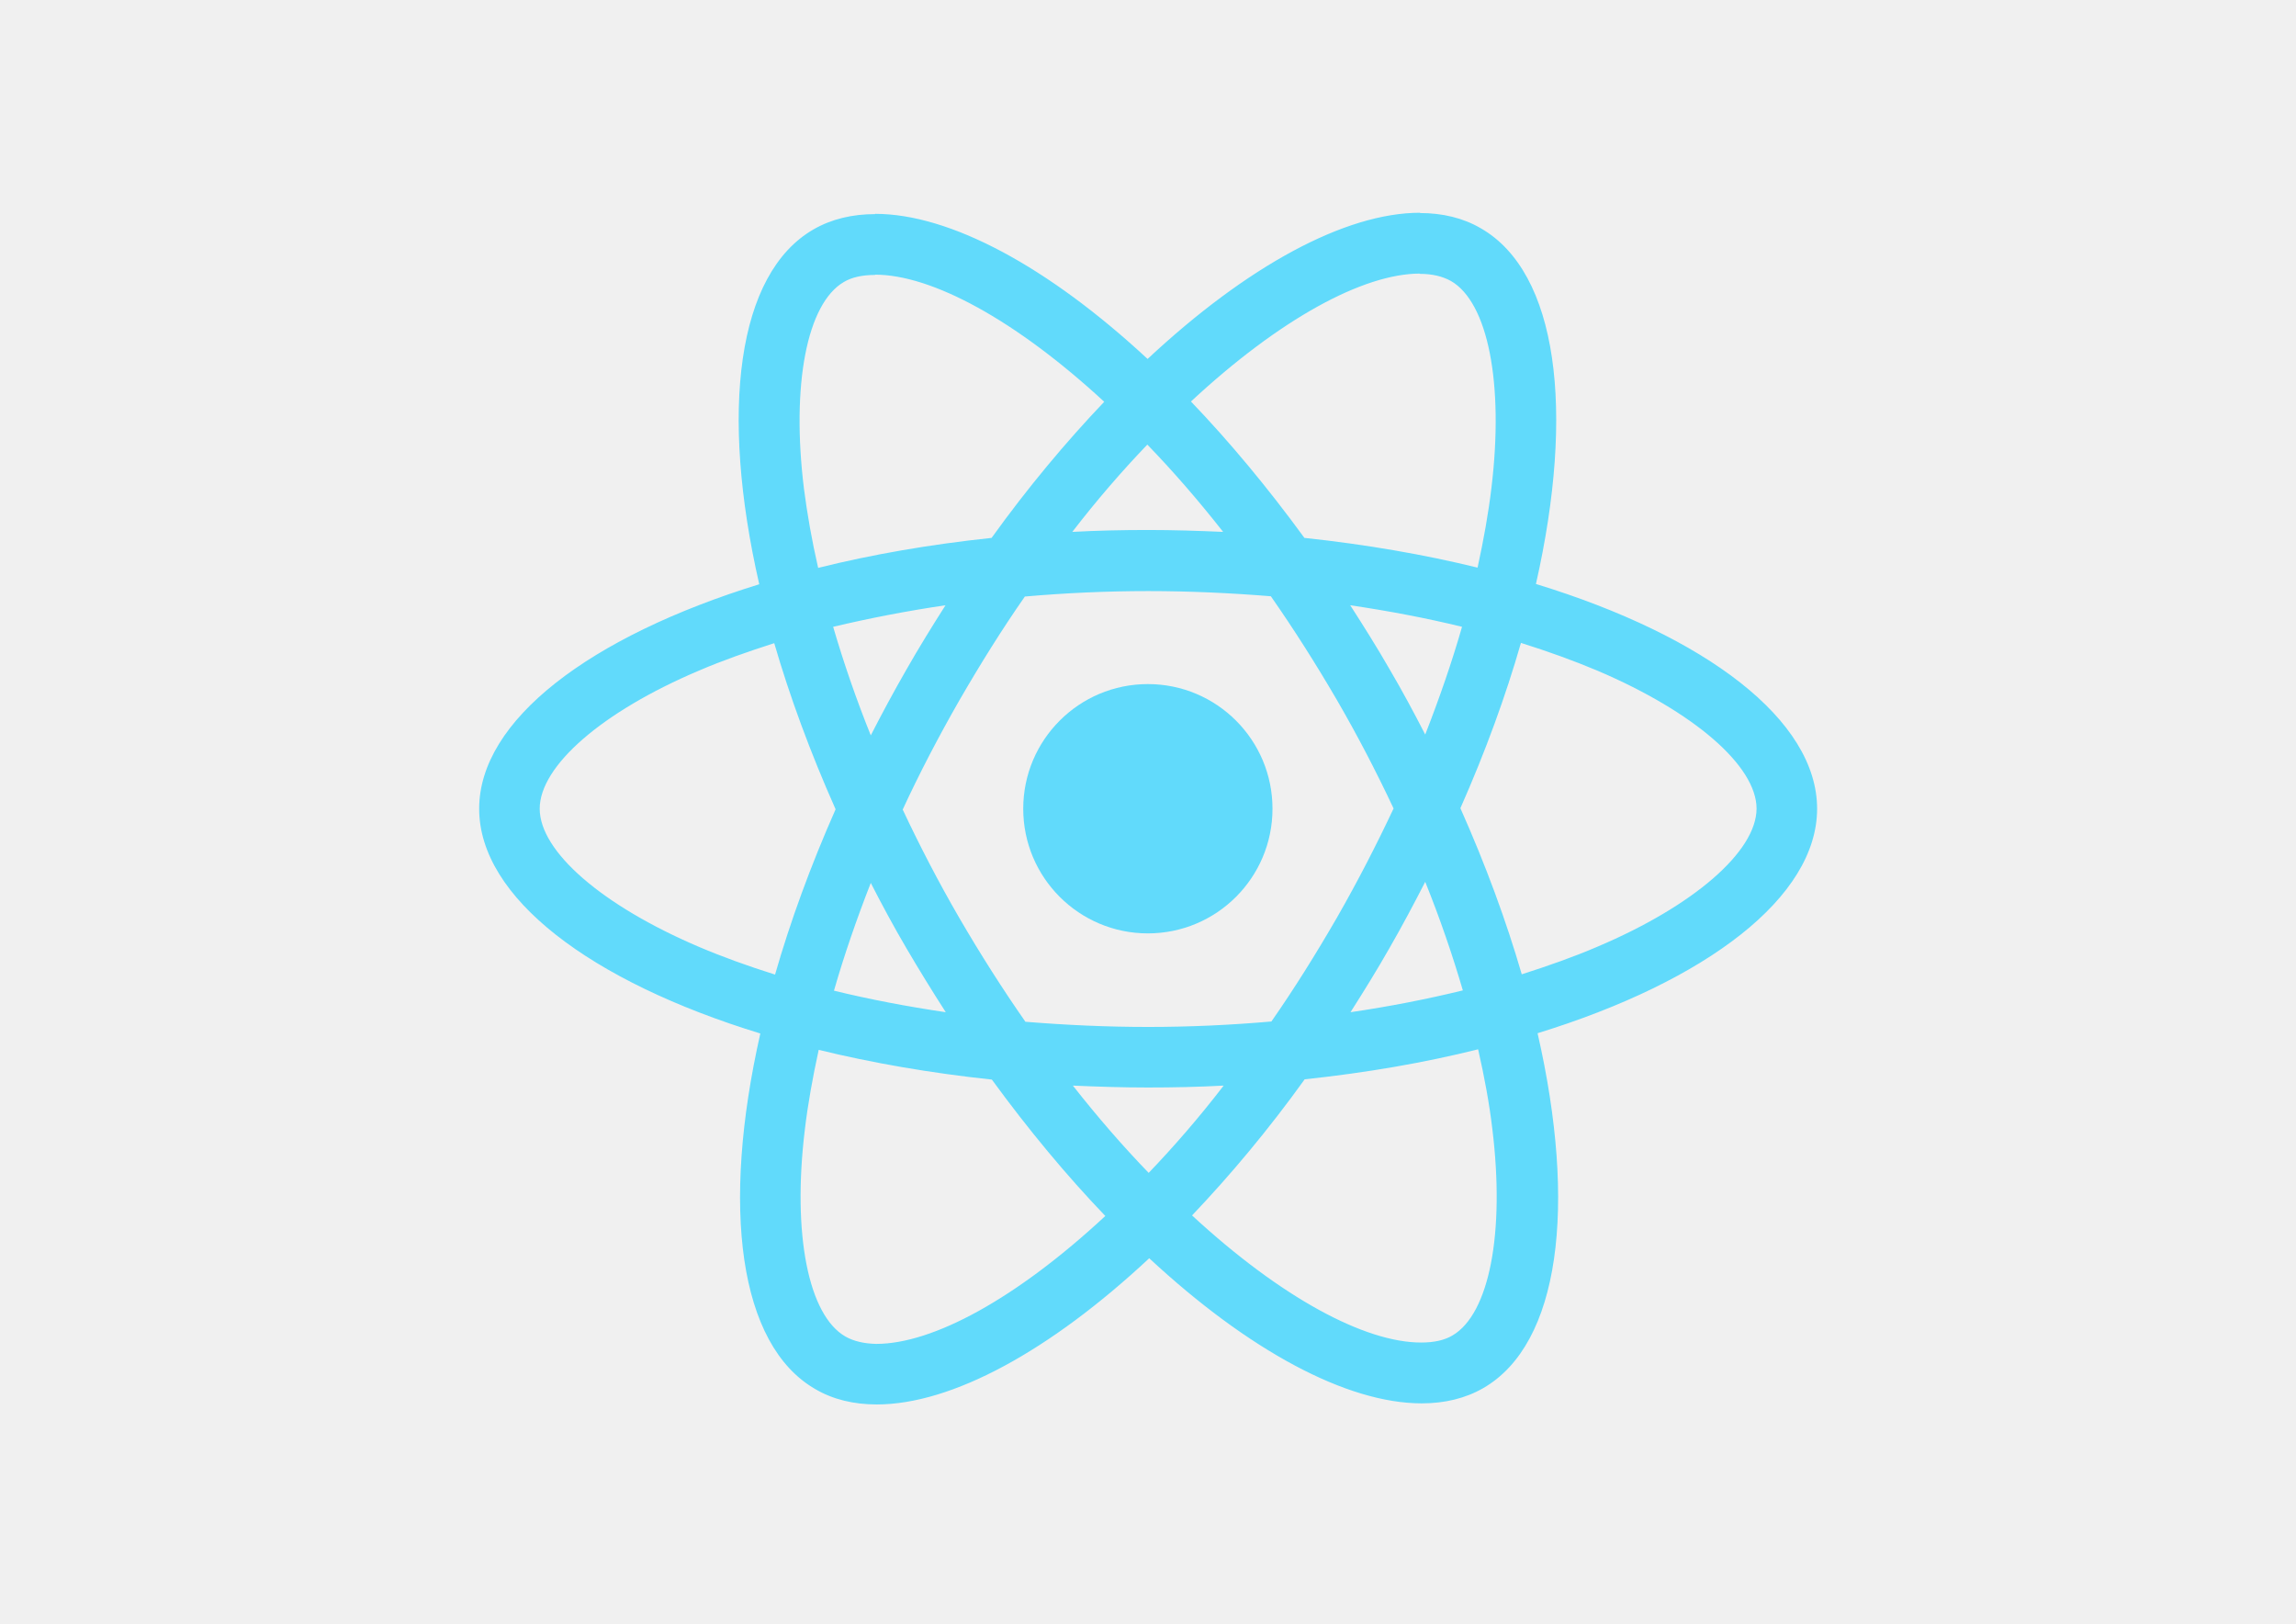
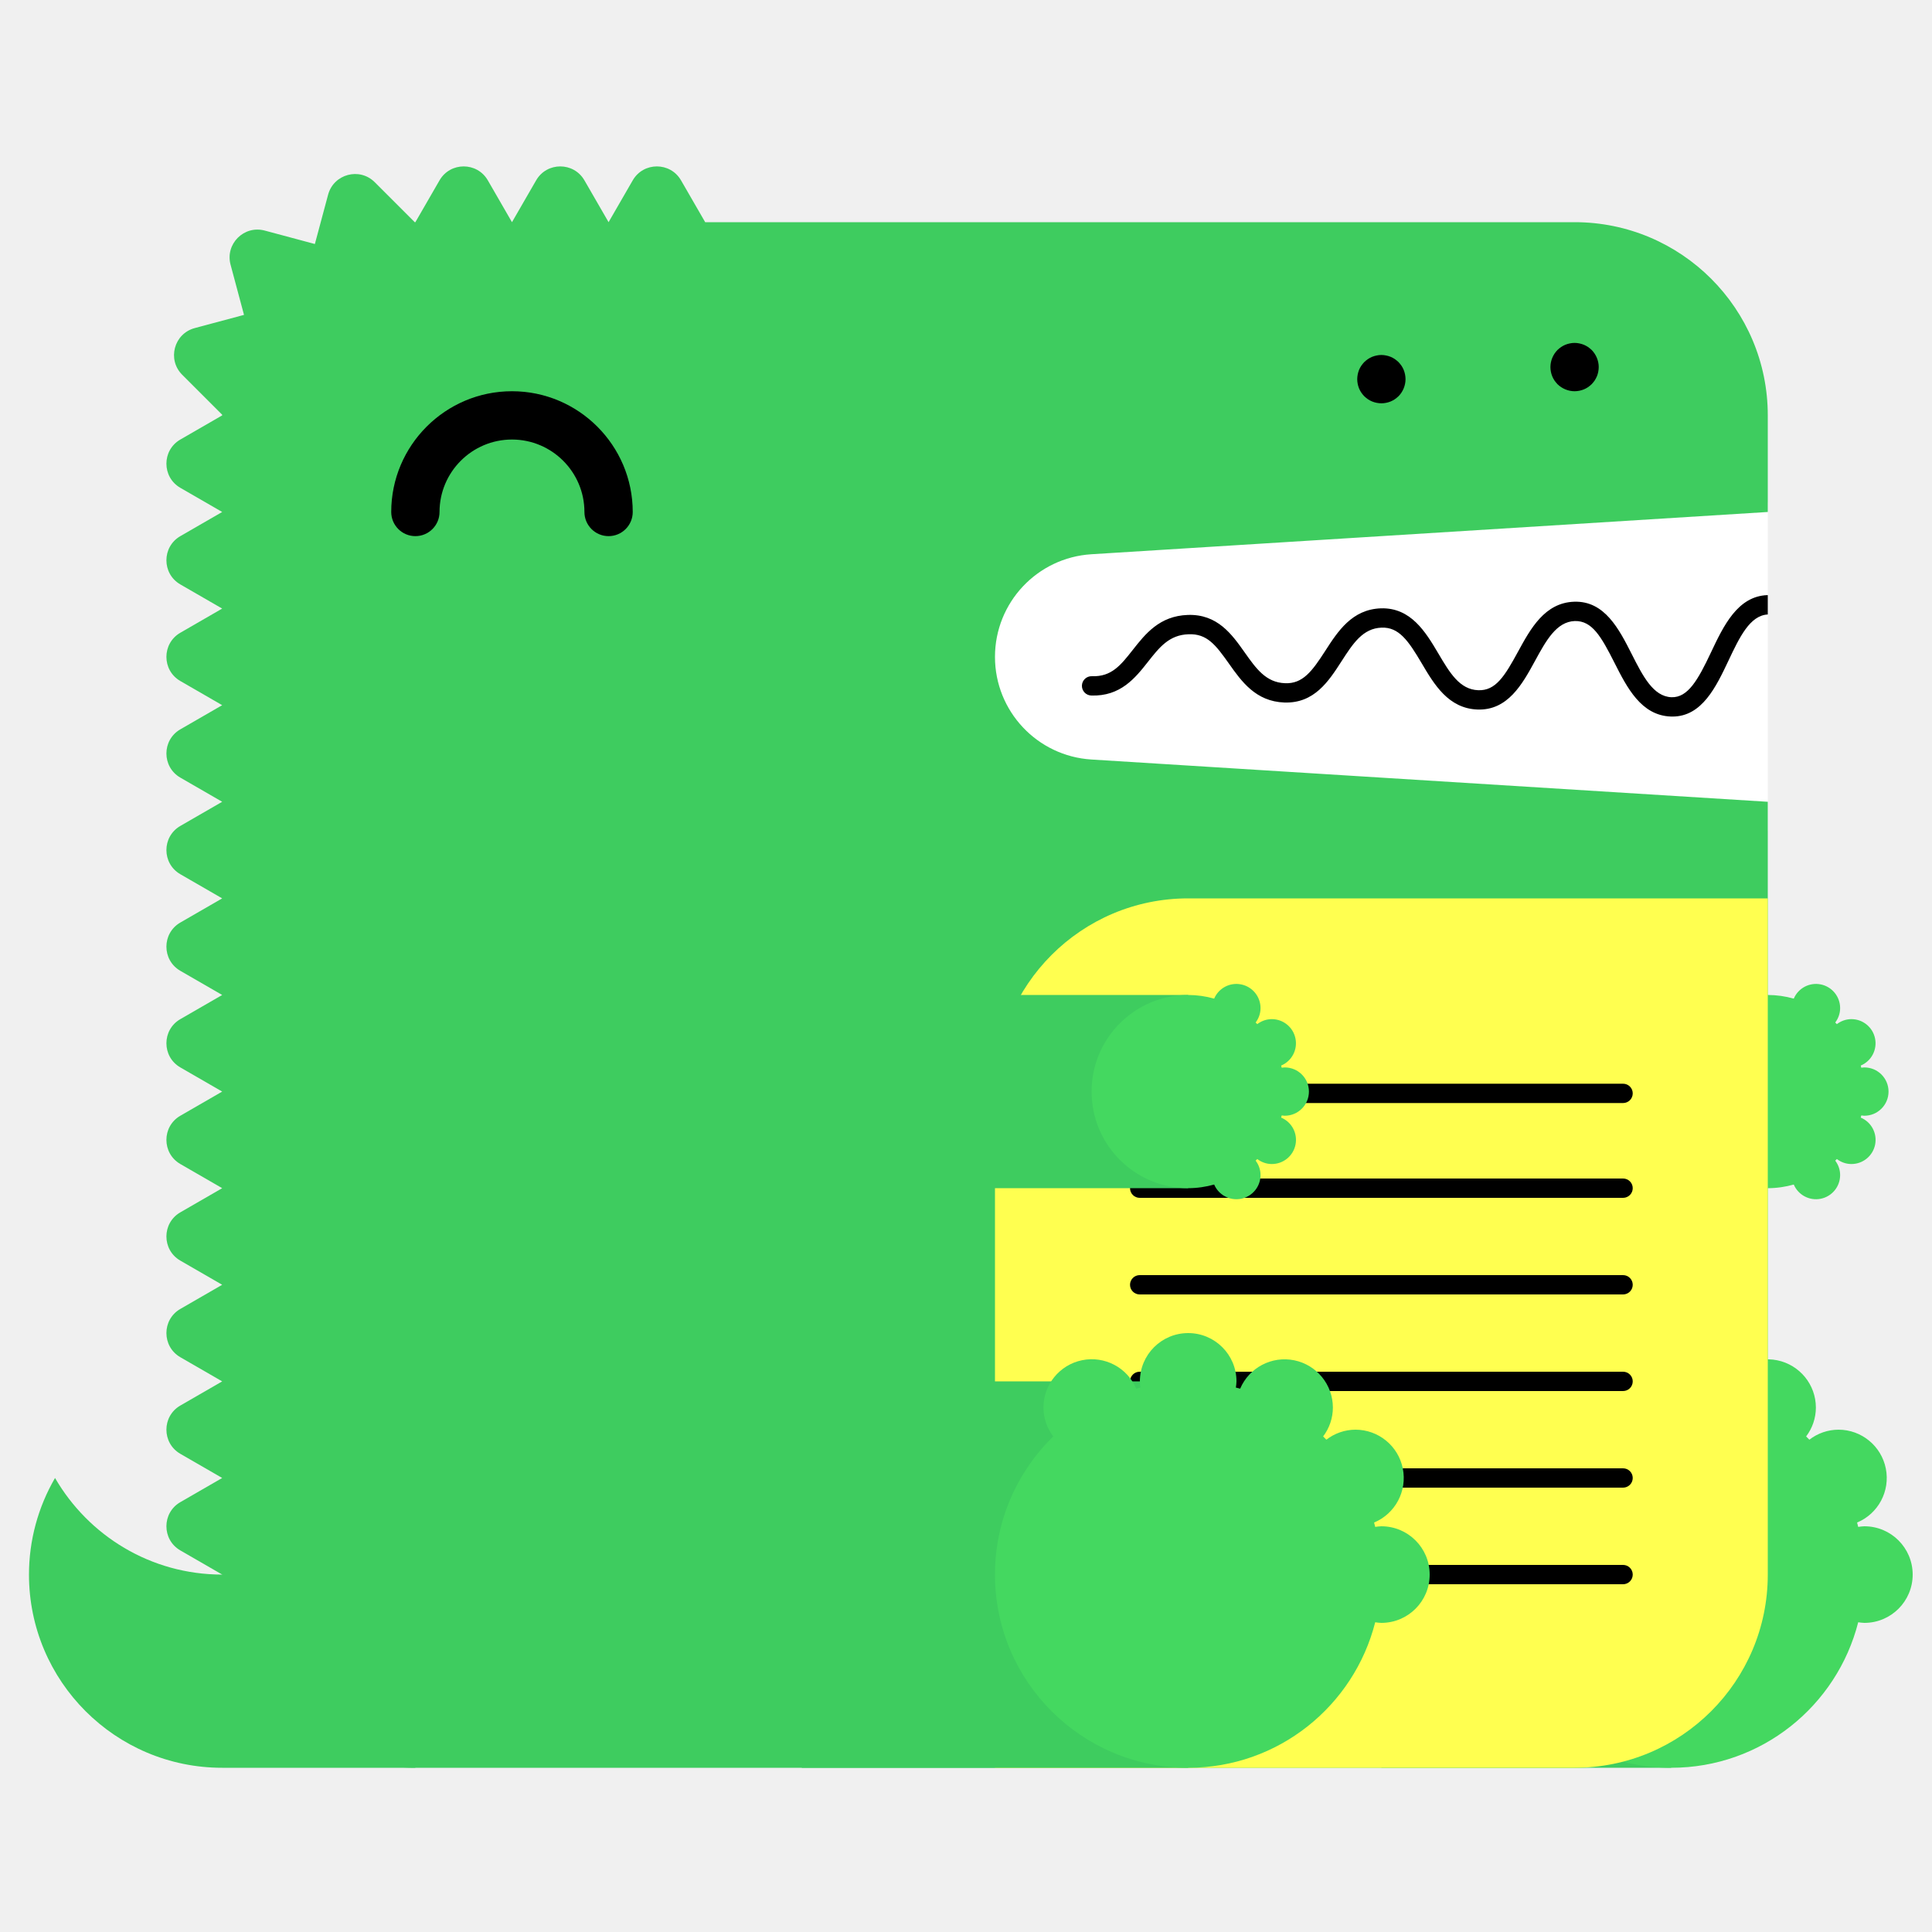
- <svg xmlns="http://www.w3.org/2000/svg" viewBox="0 0 841.9 595.3">
-   <g fill="#61DAFB">
-     <path d="M666.3 296.5c0-32.5-40.7-63.3-103.1-82.4 14.4-63.6 8-114.2-20.2-130.4-6.5-3.8-14.1-5.6-22.4-5.6v22.3c4.6 0 8.3.9 11.4 2.6 13.6 7.8 19.5 37.5 14.9 75.7-1.1 9.4-2.9 19.3-5.1 29.4-19.6-4.8-41-8.5-63.5-10.9-13.5-18.5-27.5-35.3-41.6-50 32.6-30.3 63.2-46.9 84-46.9V78c-27.5 0-63.5 19.6-99.9 53.6-36.4-33.8-72.4-53.2-99.9-53.2v22.3c20.7 0 51.4 16.5 84 46.6-14 14.7-28 31.4-41.3 49.9-22.6 2.4-44 6.1-63.6 11-2.3-10-4-19.7-5.2-29-4.7-38.2 1.1-67.9 14.6-75.8 3-1.8 6.9-2.6 11.5-2.6V78.5c-8.4 0-16 1.8-22.6 5.6-28.1 16.2-34.4 66.7-19.9 130.1-62.2 19.2-102.7 49.9-102.7 82.3 0 32.5 40.7 63.3 103.1 82.4-14.4 63.6-8 114.2 20.2 130.4 6.5 3.8 14.1 5.6 22.5 5.6 27.5 0 63.5-19.6 99.9-53.6 36.4 33.8 72.4 53.2 99.9 53.2 8.4 0 16-1.8 22.6-5.6 28.1-16.2 34.4-66.7 19.9-130.1 62-19.1 102.5-49.9 102.5-82.3zm-130.2-66.7c-3.7 12.9-8.3 26.2-13.5 39.5-4.1-8-8.4-16-13.1-24-4.6-8-9.5-15.8-14.4-23.4 14.2 2.1 27.9 4.7 41 7.9zm-45.8 106.5c-7.8 13.5-15.8 26.3-24.1 38.2-14.9 1.3-30 2-45.2 2-15.1 0-30.2-.7-45-1.9-8.3-11.9-16.4-24.6-24.2-38-7.6-13.1-14.5-26.4-20.8-39.8 6.2-13.4 13.2-26.8 20.7-39.9 7.8-13.5 15.8-26.3 24.1-38.2 14.9-1.3 30-2 45.2-2 15.1 0 30.2.7 45 1.9 8.3 11.9 16.4 24.6 24.2 38 7.6 13.1 14.5 26.4 20.8 39.8-6.3 13.4-13.2 26.8-20.7 39.9zm32.3-13c5.4 13.4 10 26.8 13.8 39.8-13.1 3.2-26.9 5.9-41.2 8 4.9-7.7 9.8-15.6 14.4-23.7 4.6-8 8.9-16.1 13-24.1zM421.2 430c-9.3-9.6-18.6-20.3-27.8-32 9 .4 18.2.7 27.5.7 9.4 0 18.7-.2 27.8-.7-9 11.7-18.3 22.4-27.5 32zm-74.4-58.9c-14.2-2.1-27.9-4.7-41-7.9 3.7-12.9 8.3-26.2 13.5-39.5 4.1 8 8.4 16 13.1 24 4.7 8 9.5 15.8 14.4 23.4zM420.7 163c9.3 9.6 18.6 20.3 27.8 32-9-.4-18.2-.7-27.5-.7-9.4 0-18.7.2-27.8.7 9-11.7 18.3-22.4 27.5-32zm-74 58.9c-4.9 7.7-9.8 15.6-14.4 23.7-4.6 8-8.9 16-13 24-5.4-13.4-10-26.8-13.8-39.8 13.1-3.1 26.9-5.8 41.2-7.9zm-90.5 125.2c-35.4-15.1-58.3-34.9-58.3-50.6 0-15.7 22.9-35.6 58.3-50.6 8.6-3.7 18-7 27.7-10.1 5.7 19.6 13.2 40 22.5 60.9-9.2 20.8-16.6 41.1-22.2 60.6-9.9-3.1-19.3-6.5-28-10.2zM310 490c-13.6-7.8-19.5-37.5-14.9-75.7 1.1-9.4 2.9-19.3 5.1-29.4 19.6 4.8 41 8.5 63.5 10.9 13.5 18.5 27.5 35.3 41.6 50-32.6 30.3-63.2 46.9-84 46.9-4.5-.1-8.3-1-11.3-2.7zm237.2-76.2c4.7 38.2-1.1 67.9-14.6 75.8-3 1.8-6.9 2.6-11.5 2.6-20.7 0-51.4-16.5-84-46.6 14-14.7 28-31.4 41.3-49.9 22.6-2.4 44-6.1 63.6-11 2.3 10.1 4.1 19.8 5.2 29.1zm38.5-66.7c-8.6 3.7-18 7-27.7 10.1-5.7-19.6-13.2-40-22.5-60.9 9.2-20.8 16.6-41.1 22.2-60.6 9.9 3.1 19.3 6.5 28.1 10.2 35.4 15.1 58.3 34.9 58.3 50.6-.1 15.7-23 35.6-58.4 50.6zM320.8 78.4z" />
-     <circle cx="420.9" cy="296.5" r="45.7" />
-     <path d="M520.5 78.1z" />
+ <svg xmlns="http://www.w3.org/2000/svg" width="200" height="200" viewBox="0 0 200 200">
+   <g fill="none" fill-rule="evenodd">
+     <path fill="#FFF" d="M99 52h84v34H99z" />
+     <path d="M23 163c-7.398 0-13.843-4.027-17.303-10A19.886 19.886 0 0 0 3 163c0 11.046 8.954 20 20 20h20v-20H23z" fill="#3ECC5F" />
+     <path d="M112.98 57.376L183 53V43c0-11.046-8.954-20-20-20H73l-2.5-4.33c-1.112-1.925-3.889-1.925-5 0L63 23l-2.5-4.33c-1.111-1.925-3.889-1.925-5 0L53 23l-2.5-4.33c-1.111-1.925-3.889-1.925-5 0L43 23c-.022 0-.042.003-.065.003l-4.142-4.141c-1.57-1.571-4.252-.853-4.828 1.294l-1.369 5.104-5.192-1.392c-2.148-.575-4.111 1.389-3.535 3.536l1.39 5.193-5.102 1.367c-2.148.576-2.867 3.259-1.296 4.83l4.142 4.142c0 .021-.003.042-.003.064l-4.33 2.5c-1.925 1.111-1.925 3.889 0 5L23 53l-4.33 2.5c-1.925 1.111-1.925 3.889 0 5L23 63l-4.33 2.5c-1.925 1.111-1.925 3.889 0 5L23 73l-4.33 2.5c-1.925 1.111-1.925 3.889 0 5L23 83l-4.33 2.5c-1.925 1.111-1.925 3.889 0 5L23 93l-4.33 2.5c-1.925 1.111-1.925 3.889 0 5L23 103l-4.33 2.5c-1.925 1.111-1.925 3.889 0 5L23 113l-4.33 2.5c-1.925 1.111-1.925 3.889 0 5L23 123l-4.33 2.5c-1.925 1.111-1.925 3.889 0 5L23 133l-4.33 2.5c-1.925 1.111-1.925 3.889 0 5L23 143l-4.33 2.5c-1.925 1.111-1.925 3.889 0 5L23 153l-4.33 2.5c-1.925 1.111-1.925 3.889 0 5L23 163c0 11.046 8.954 20 20 20h120c11.046 0 20-8.954 20-20V83l-70.02-4.376A10.645 10.645 0 0 1 103 68c0-5.621 4.37-10.273 9.98-10.624" fill="#3ECC5F" />
+     <path fill="#3ECC5F" d="M143 183h30v-40h-30z" />
+     <path d="M193 158c-.219 0-.428.037-.639.064-.038-.15-.074-.301-.116-.451A5 5 0 0 0 190.32 148a4.96 4.96 0 0 0-3.016 1.036 26.531 26.531 0 0 0-.335-.336 4.955 4.955 0 0 0 1.011-2.987 5 5 0 0 0-9.599-1.959c-.148-.042-.297-.077-.445-.115.027-.211.064-.42.064-.639a5 5 0 0 0-5-5 5 5 0 0 0-5 5c0 .219.037.428.064.639-.148.038-.297.073-.445.115a4.998 4.998 0 0 0-9.599 1.959c0 1.125.384 2.151 1.011 2.987-3.717 3.632-6.031 8.693-6.031 14.3 0 11.046 8.954 20 20 20 9.339 0 17.16-6.41 19.361-15.064.211.027.42.064.639.064a5 5 0 0 0 5-5 5 5 0 0 0-5-5" fill="#44D860" />
+     <path fill="#3ECC5F" d="M153 123h30v-20h-30z" />
+     <path d="M193 115.5a2.5 2.5 0 1 0 0-5c-.109 0-.214.019-.319.032-.02-.075-.037-.15-.058-.225a2.501 2.501 0 0 0-.963-4.807c-.569 0-1.088.197-1.508.518a6.653 6.653 0 0 0-.168-.168c.314-.417.506-.931.506-1.494a2.5 2.5 0 0 0-4.8-.979A9.987 9.987 0 0 0 183 103c-5.522 0-10 4.478-10 10s4.478 10 10 10c.934 0 1.833-.138 2.69-.377a2.5 2.5 0 0 0 4.8-.979c0-.563-.192-1.077-.506-1.494.057-.055.113-.111.168-.168.42.321.939.518 1.508.518a2.5 2.5 0 0 0 .963-4.807c.021-.074.038-.15.058-.225.105.013.21.032.319.032" fill="#44D860" />
+     <path d="M63 55.5a2.5 2.5 0 0 1-2.5-2.5c0-4.136-3.364-7.5-7.5-7.5s-7.5 3.364-7.5 7.5a2.5 2.5 0 1 1-5 0c0-6.893 5.607-12.5 12.5-12.5S65.5 46.107 65.5 53a2.5 2.5 0 0 1-2.5 2.5" fill="#000" />
+     <path d="M103 183h60c11.046 0 20-8.954 20-20V93h-60c-11.046 0-20 8.954-20 20v70z" fill="#FFFF50" />
+     <path d="M168.02 124h-50.04a1 1 0 1 1 0-2h50.04a1 1 0 1 1 0 2m0 20h-50.04a1 1 0 1 1 0-2h50.04a1 1 0 1 1 0 2m0 20h-50.04a1 1 0 1 1 0-2h50.04a1 1 0 1 1 0 2m0-49.814h-50.04a1 1 0 1 1 0-2h50.04a1 1 0 1 1 0 2m0 19.814h-50.04a1 1 0 1 1 0-2h50.04a1 1 0 1 1 0 2m0 20h-50.04a1 1 0 1 1 0-2h50.04a1 1 0 1 1 0 2M183 61.611c-.012 0-.022-.006-.034-.005-3.09.105-4.552 3.196-5.842 5.923-1.346 2.85-2.387 4.703-4.093 4.647-1.889-.068-2.969-2.202-4.113-4.46-1.314-2.594-2.814-5.536-5.963-5.426-3.046.104-4.513 2.794-5.807 5.167-1.377 2.528-2.314 4.065-4.121 3.994-1.927-.07-2.951-1.805-4.136-3.813-1.321-2.236-2.848-4.75-5.936-4.664-2.994.103-4.465 2.385-5.763 4.4-1.373 2.13-2.335 3.428-4.165 3.351-1.973-.07-2.992-1.51-4.171-3.177-1.324-1.873-2.816-3.993-5.895-3.89-2.928.1-4.399 1.97-5.696 3.618-1.232 1.564-2.194 2.802-4.229 2.724a1 1 0 0 0-.072 2c3.017.101 4.545-1.8 5.872-3.487 1.177-1.496 2.193-2.787 4.193-2.855 1.926-.082 2.829 1.115 4.195 3.045 1.297 1.834 2.769 3.914 5.731 4.021 3.103.104 4.596-2.215 5.918-4.267 1.182-1.834 2.202-3.417 4.15-3.484 1.793-.067 2.769 1.35 4.145 3.681 1.297 2.197 2.766 4.686 5.787 4.796 3.125.108 4.634-2.62 5.949-5.035 1.139-2.088 2.214-4.06 4.119-4.126 1.793-.042 2.728 1.595 4.111 4.33 1.292 2.553 2.757 5.445 5.825 5.556l.169.003c3.064 0 4.518-3.075 5.805-5.794 1.139-2.41 2.217-4.68 4.067-4.773v-2z" fill="#000" />
+     <path fill="#3ECC5F" d="M83 183h40v-40H83z" />
+     <path d="M143 158c-.219 0-.428.037-.639.064-.038-.15-.074-.301-.116-.451A5 5 0 0 0 140.32 148a4.96 4.96 0 0 0-3.016 1.036 26.531 26.531 0 0 0-.335-.336 4.955 4.955 0 0 0 1.011-2.987 5 5 0 0 0-9.599-1.959c-.148-.042-.297-.077-.445-.115.027-.211.064-.42.064-.639a5 5 0 0 0-5-5 5 5 0 0 0-5 5c0 .219.037.428.064.639-.148.038-.297.073-.445.115a4.998 4.998 0 0 0-9.599 1.959c0 1.125.384 2.151 1.011 2.987-3.717 3.632-6.031 8.693-6.031 14.3 0 11.046 8.954 20 20 20 9.339 0 17.16-6.41 19.361-15.064.211.027.42.064.639.064a5 5 0 0 0 5-5 5 5 0 0 0-5-5" fill="#44D860" />
+     <path fill="#3ECC5F" d="M83 123h40v-20H83z" />
+     <path d="M133 115.5a2.5 2.5 0 1 0 0-5c-.109 0-.214.019-.319.032-.02-.075-.037-.15-.058-.225a2.501 2.501 0 0 0-.963-4.807c-.569 0-1.088.197-1.508.518a6.653 6.653 0 0 0-.168-.168c.314-.417.506-.931.506-1.494a2.5 2.5 0 0 0-4.8-.979A9.987 9.987 0 0 0 123 103c-5.522 0-10 4.478-10 10s4.478 10 10 10c.934 0 1.833-.138 2.69-.377a2.5 2.5 0 0 0 4.8-.979c0-.563-.192-1.077-.506-1.494.057-.055.113-.111.168-.168.42.321.939.518 1.508.518a2.5 2.5 0 0 0 .963-4.807c.021-.074.038-.15.058-.225.105.013.21.032.319.032" fill="#44D860" />
+     <path d="M143 41.75c-.16 0-.33-.02-.49-.05a2.52 2.52 0 0 1-.47-.14c-.15-.06-.29-.14-.431-.23-.13-.09-.259-.2-.38-.31-.109-.12-.219-.24-.309-.38s-.17-.28-.231-.43a2.619 2.619 0 0 1-.189-.96c0-.16.02-.33.05-.49.03-.16.08-.31.139-.47.061-.15.141-.29.231-.43.09-.13.2-.26.309-.38.121-.11.25-.22.38-.31.141-.09.281-.17.431-.23.149-.06.31-.11.47-.14.32-.07.65-.07.98 0 .159.03.32.08.47.14.149.06.29.14.43.23.13.09.259.2.38.31.11.12.22.25.31.38.09.14.17.28.23.43.06.16.11.31.14.47.029.16.05.33.05.49 0 .66-.271 1.31-.73 1.77-.121.11-.25.22-.38.31-.14.09-.281.17-.43.23a2.565 2.565 0 0 1-.96.19m20-1.25c-.66 0-1.3-.27-1.771-.73a3.802 3.802 0 0 1-.309-.38c-.09-.14-.17-.28-.231-.43a2.619 2.619 0 0 1-.189-.96c0-.66.27-1.3.729-1.77.121-.11.25-.22.38-.31.141-.09.281-.17.431-.23.149-.06.31-.11.47-.14.32-.07.66-.07.98 0 .159.03.32.08.47.14.149.06.29.14.43.23.13.09.259.2.38.31.459.47.73 1.11.73 1.77 0 .16-.021.33-.05.49-.03.16-.08.32-.14.47-.07.15-.14.29-.23.43-.09.13-.2.26-.31.38-.121.11-.25.22-.38.31-.14.09-.281.17-.43.23a2.565 2.565 0 0 1-.96.19" fill="#000" />
  </g>
</svg>
